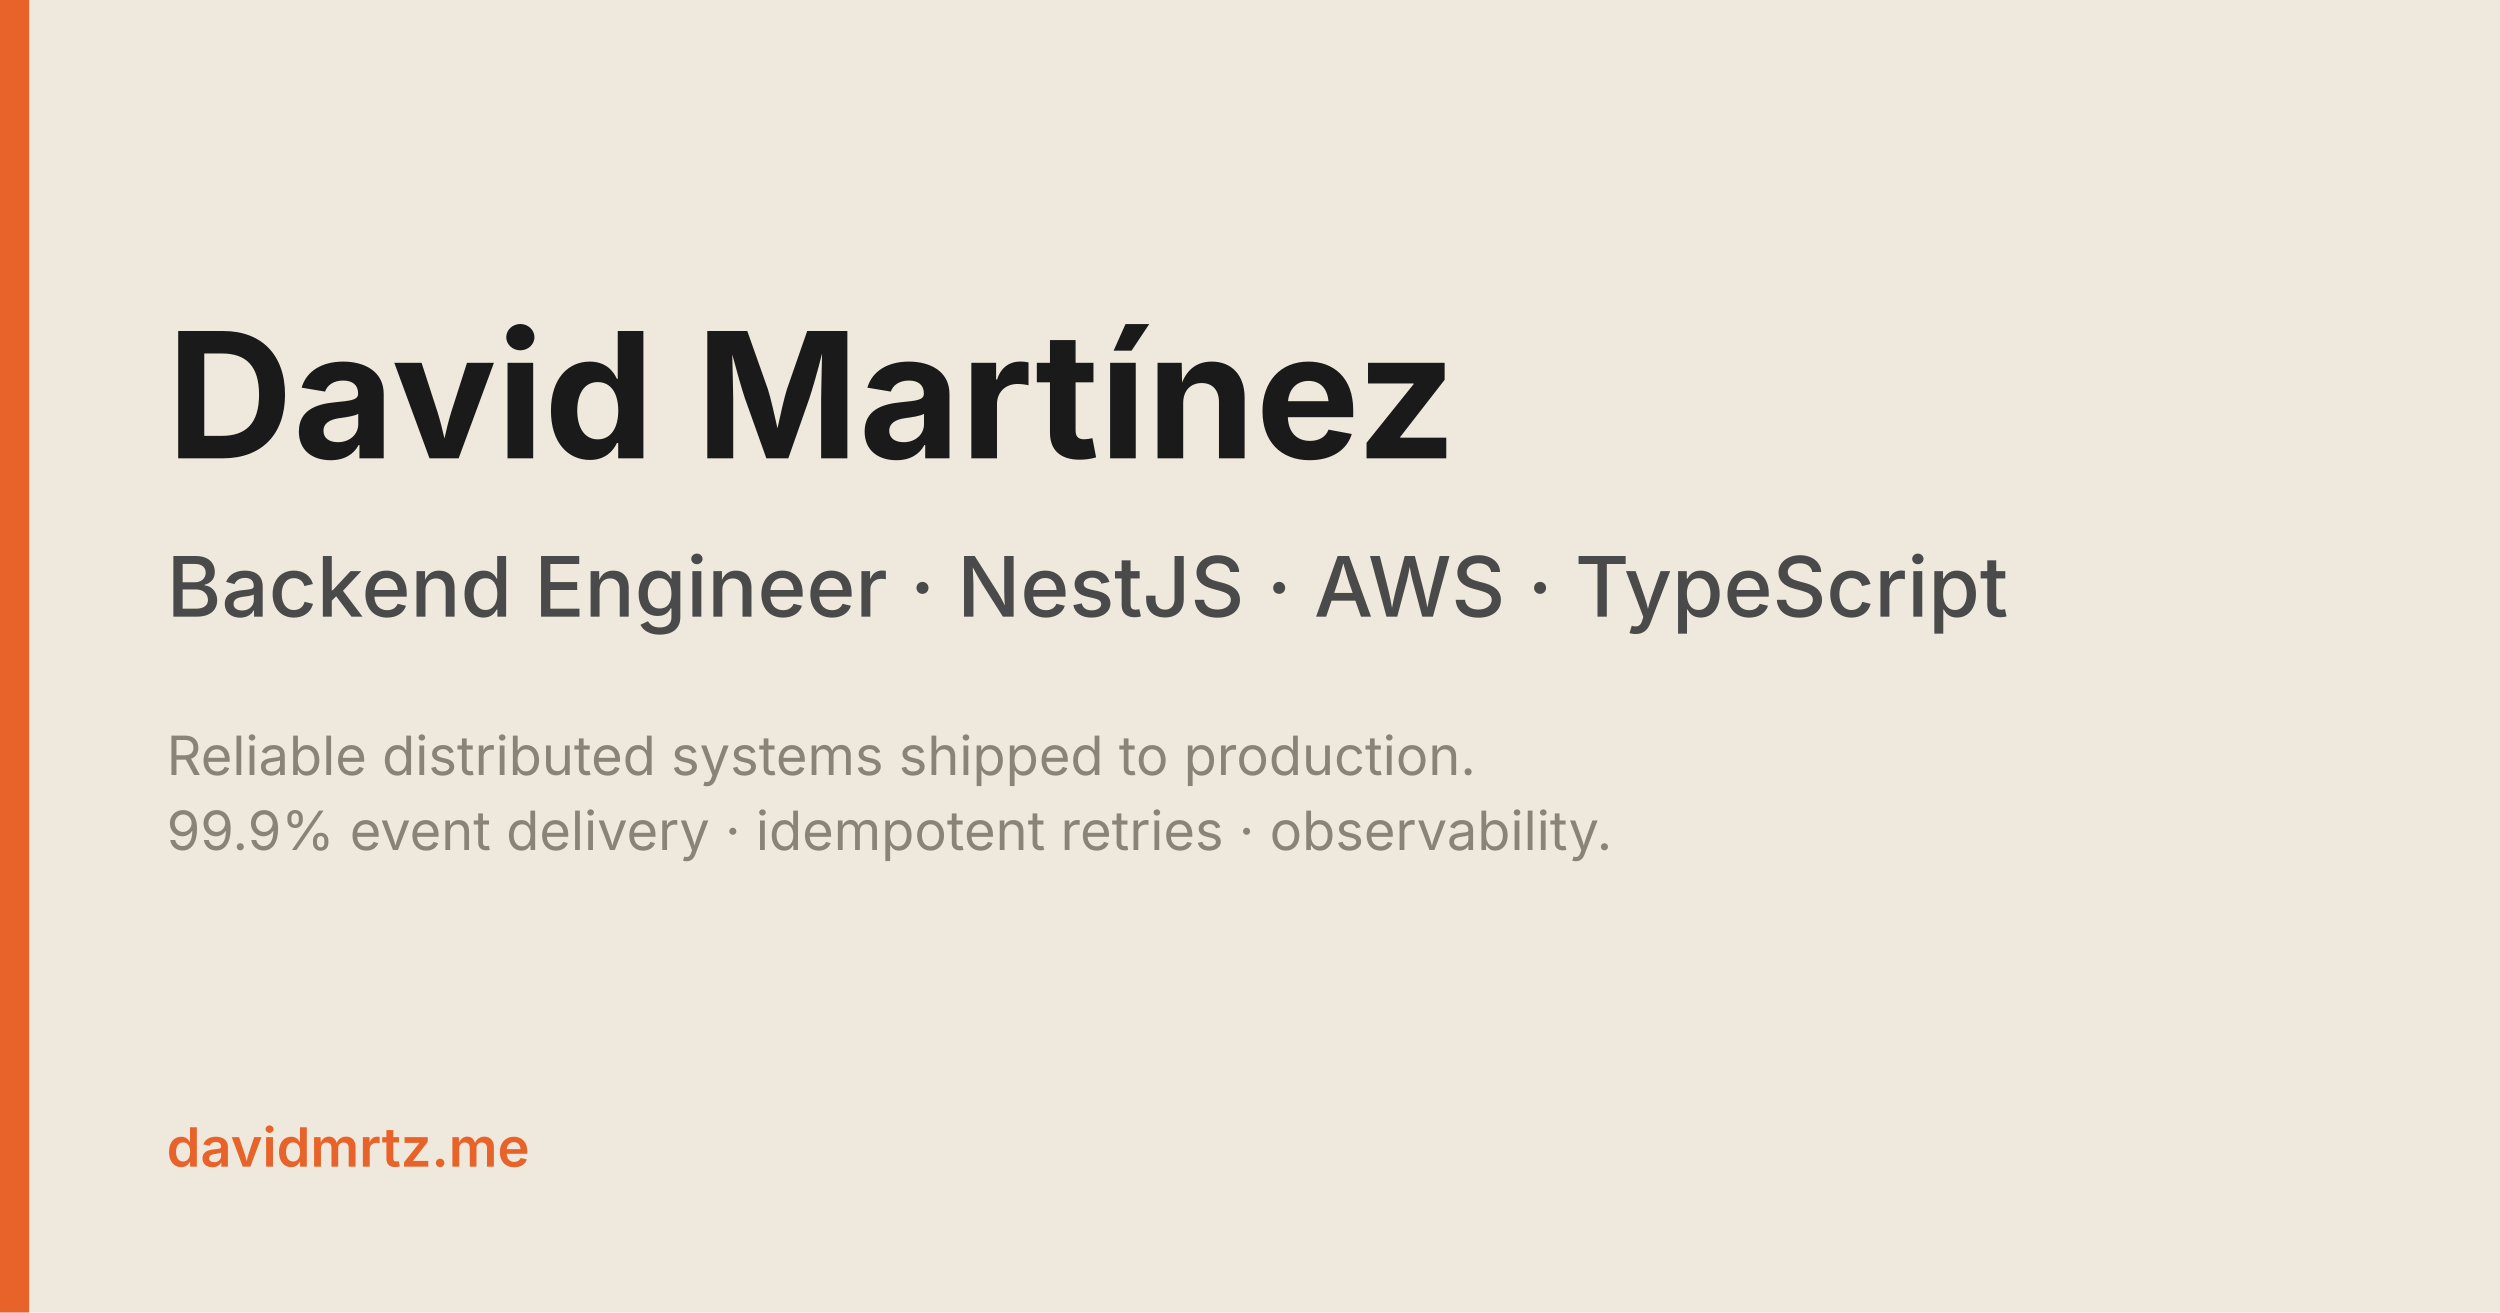
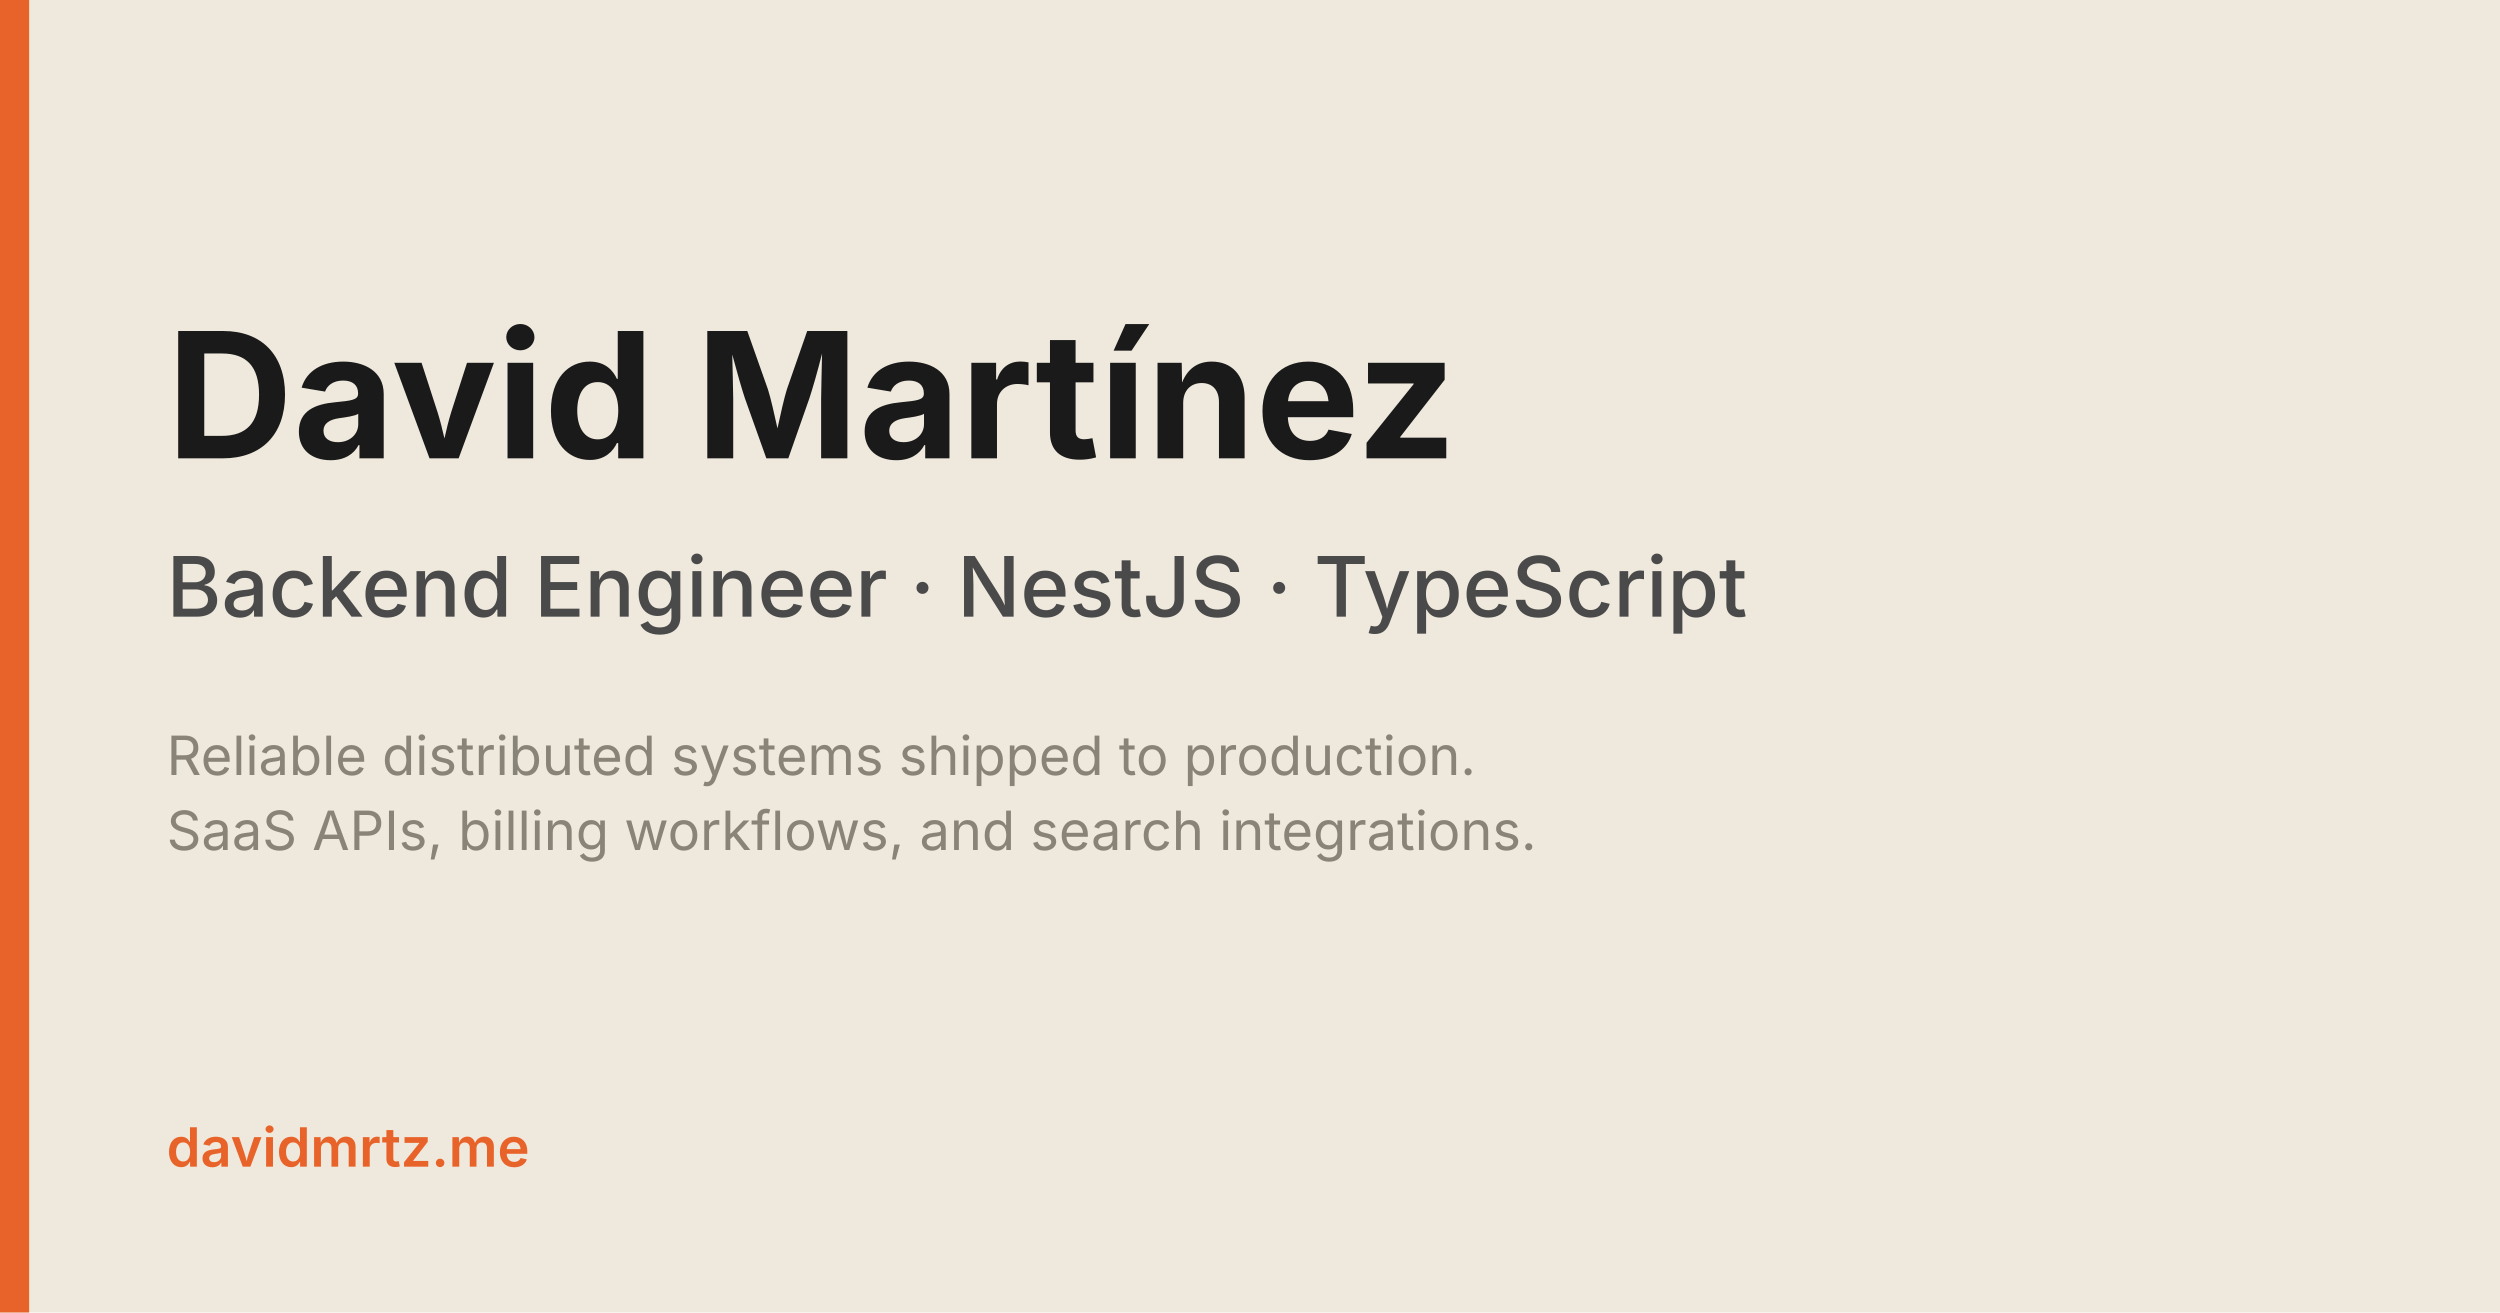
<svg xmlns="http://www.w3.org/2000/svg" viewBox="0 0 1200 630" width="1200" height="630">
  <rect width="1200" height="630" fill="#efe9dd" />
  <rect x="0" y="0" width="14" height="630" fill="#e8632a" />
  <g font-family="Inter, Helvetica, Arial, sans-serif">
    <text x="80" y="220" font-size="84" font-weight="700" fill="#1a1a1a">David Martínez</text>
-     <text x="80" y="296" font-size="40" font-weight="500" fill="#4a4a4a">Backend Engineer · NestJS · AWS · TypeScript</text>
+     <text x="80" y="296" font-size="40" font-weight="500" fill="#4a4a4a">Backend Engineer · NestJS · TypeScript</text>
    <text x="80" y="372" font-size="26" font-weight="400" fill="#8a8478">Reliable distributed systems shipped to production.</text>
-     <text x="80" y="408" font-size="26" font-weight="400" fill="#8a8478">99.9% event delivery · idempotent retries · observability.</text>
+     <text x="80" y="408" font-size="26" font-weight="400" fill="#8a8478">SaaS APIs, billing workflows, and search integrations.</text>
    <text x="80" y="560" font-size="26" font-weight="600" fill="#e8632a">davidmrtz.me</text>
  </g>
</svg>
